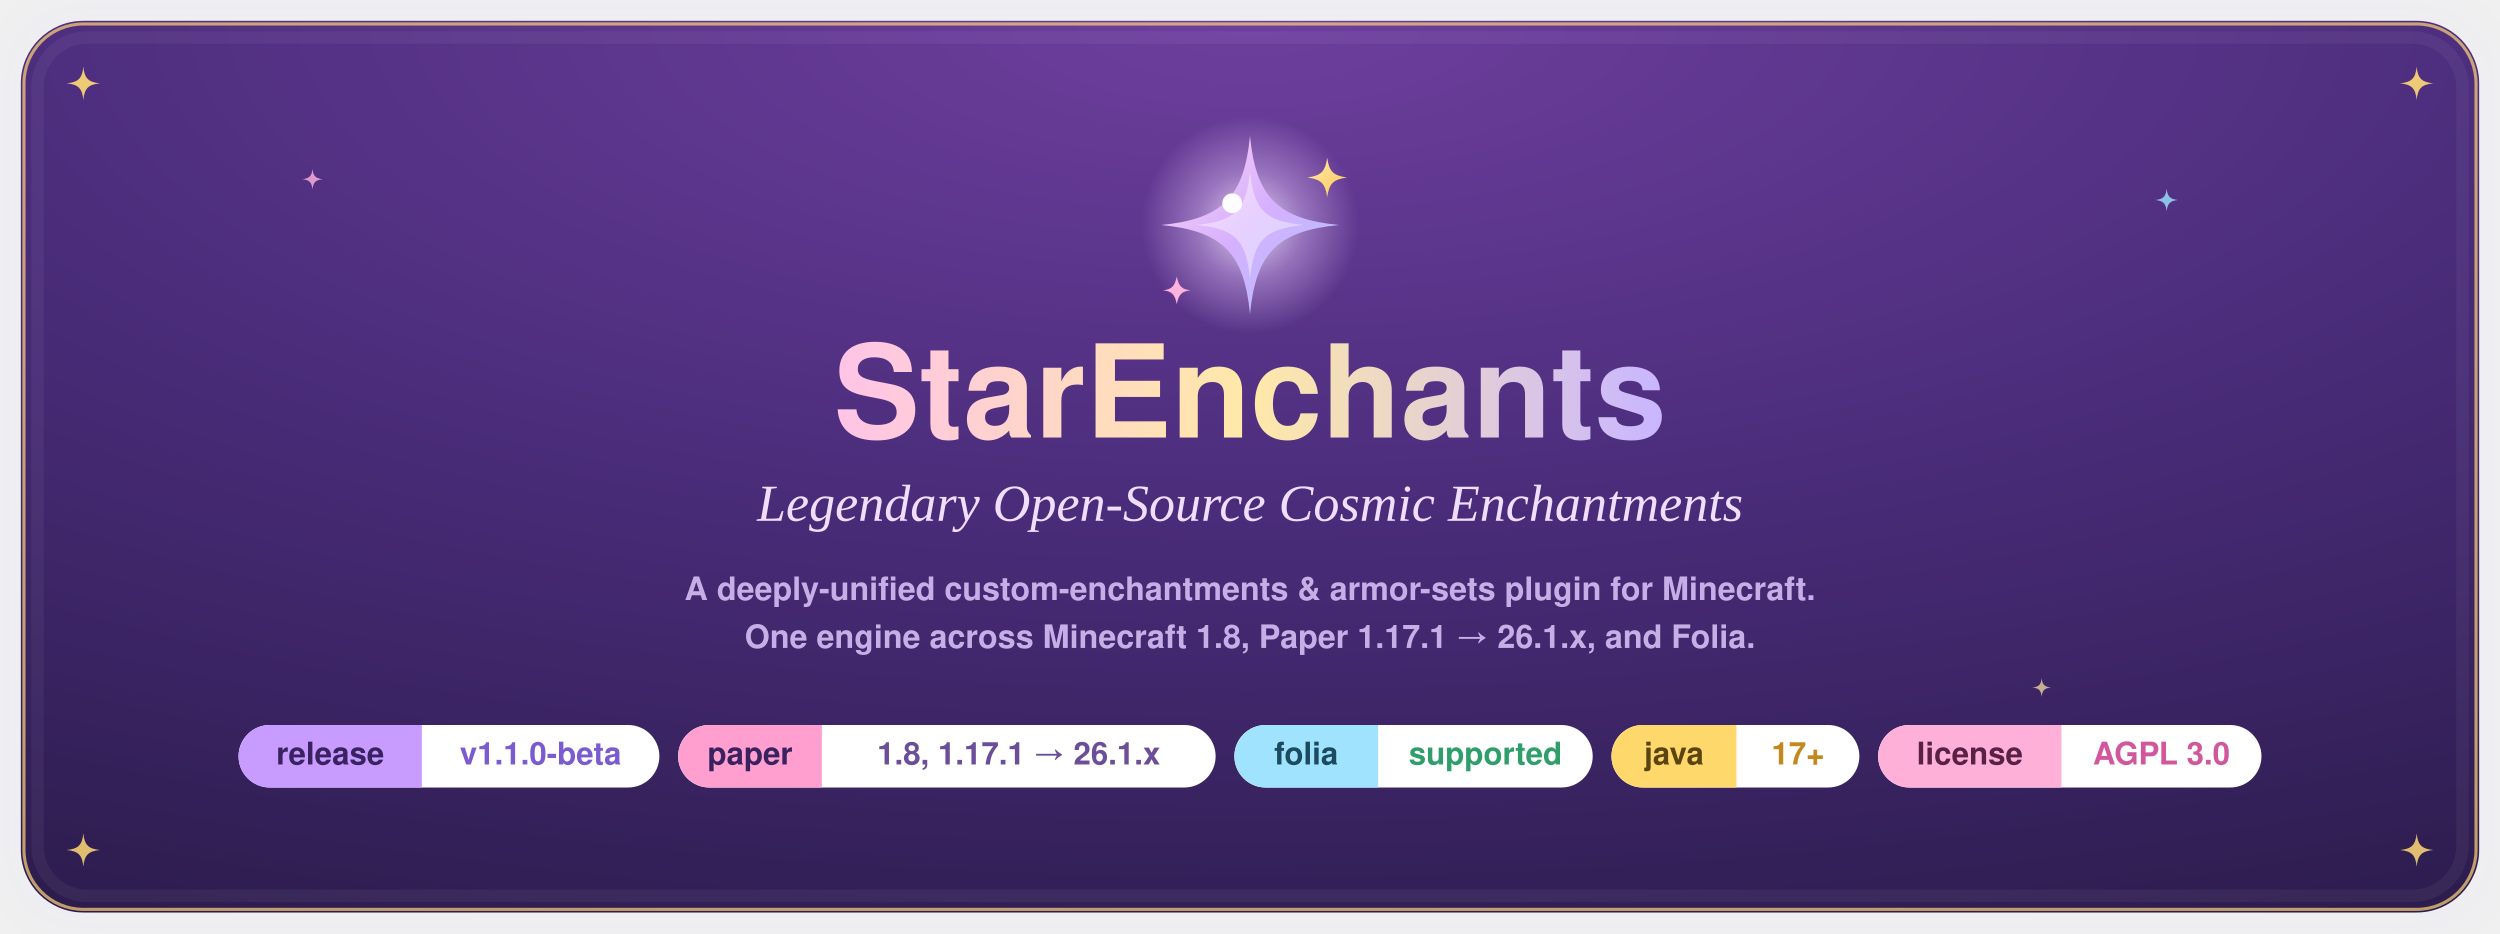
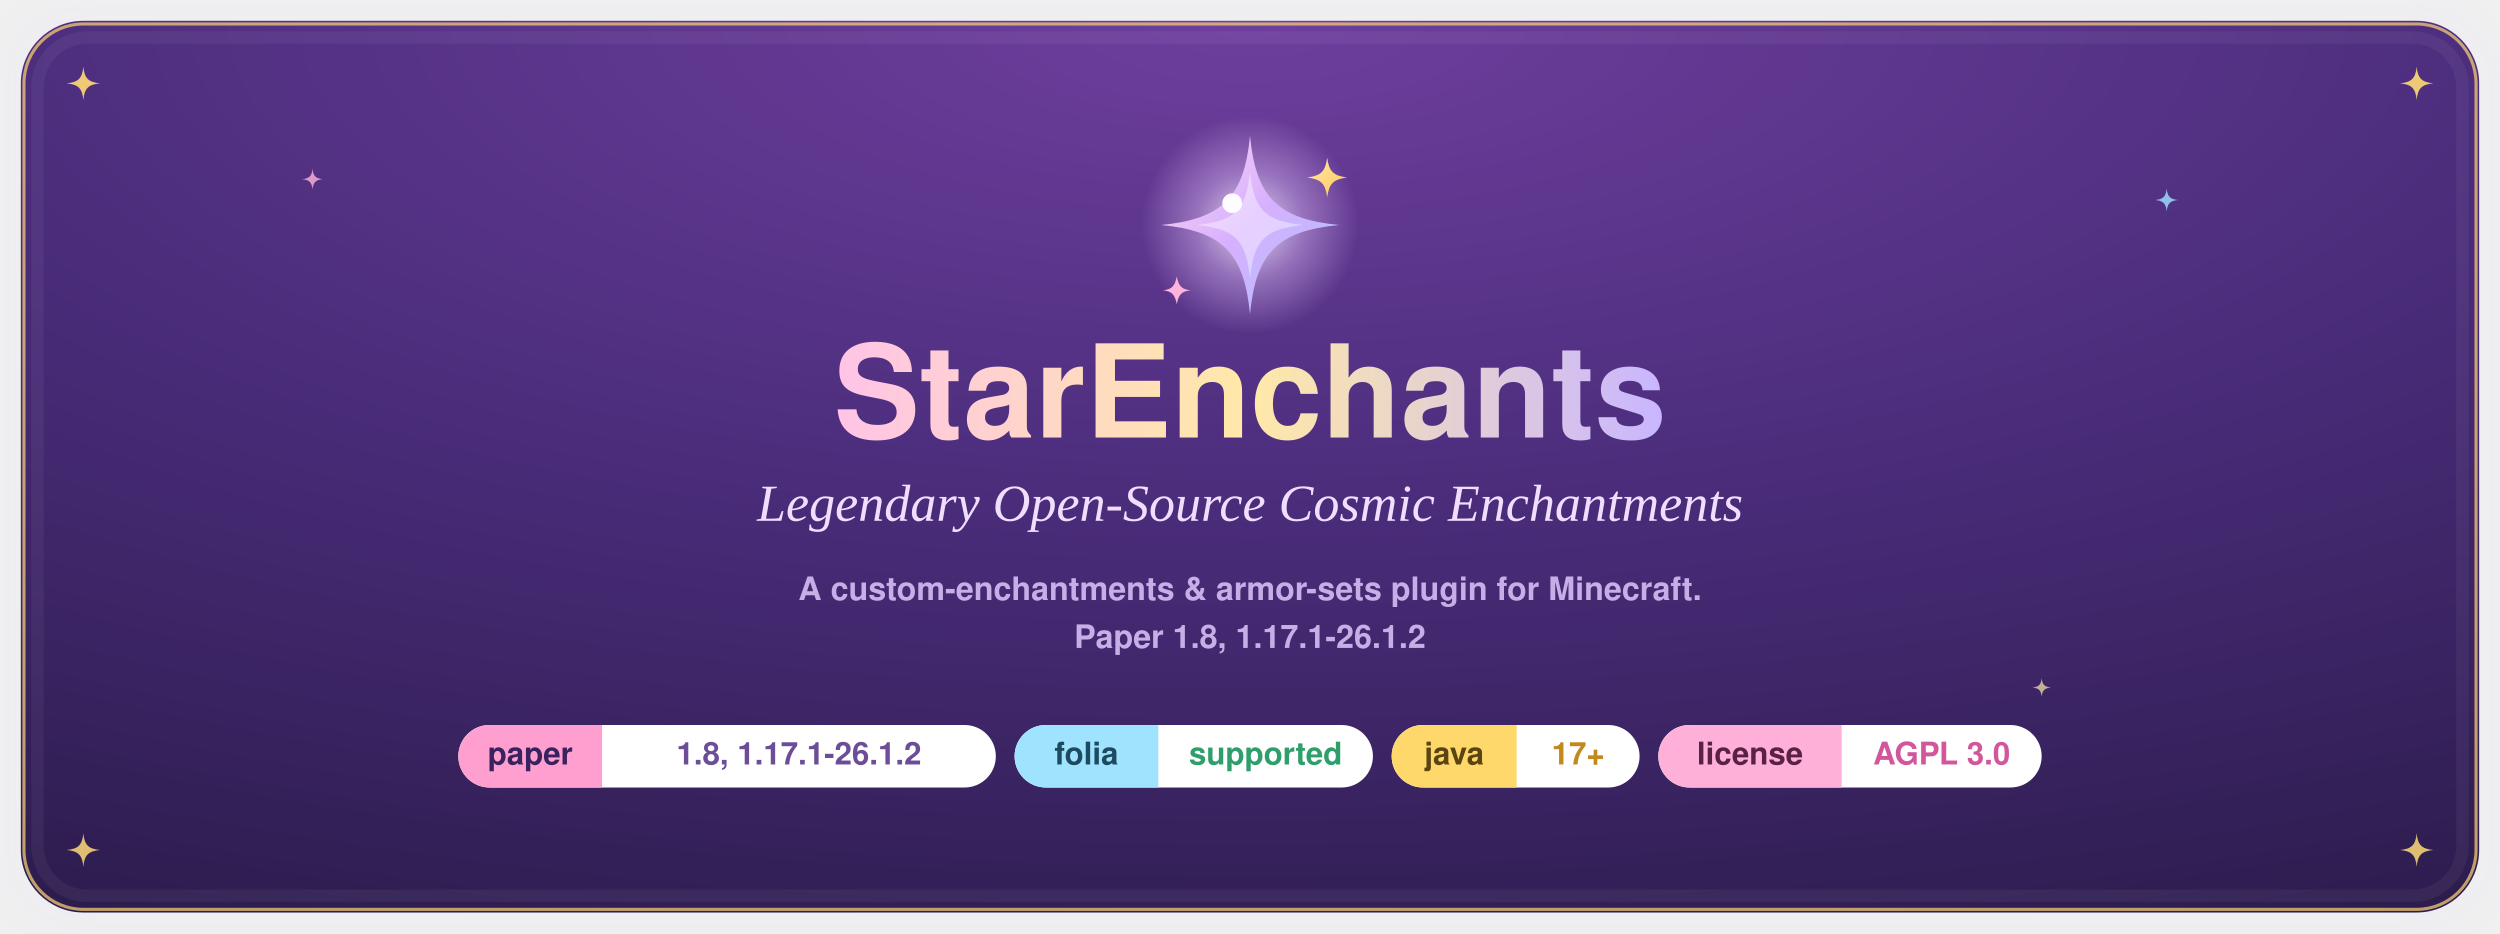
- <svg xmlns="http://www.w3.org/2000/svg" width="1200" height="448" viewBox="0 0 1200 448" role="img" aria-label="StarEnchants — a deeply-unified custom-enchantments and armor-sets plugin for Minecraft">
+ <svg xmlns="http://www.w3.org/2000/svg" width="1200" height="448" viewBox="0 0 1200 448" role="img" aria-label="StarEnchants — a custom-enchantments and armor-sets plugin for Minecraft">
  <defs>
    <radialGradient id="card" cx="50%" cy="0%" r="115%">
      <stop offset="0" stop-color="#6E3F9E" />
      <stop offset="0.48" stop-color="#4A2C7A" />
      <stop offset="1" stop-color="#2A1B4A" />
    </radialGradient>
    <linearGradient id="wm" x1="0" y1="0" x2="1" y2="0">
      <stop offset="0" stop-color="#FFC4E6" />
      <stop offset="0.5" stop-color="#FFE9A8" />
      <stop offset="1" stop-color="#C9B6FF" />
    </linearGradient>
    <radialGradient id="hGlow" cx="50%" cy="50%" r="50%">
      <stop offset="0" stop-color="#FFFFFF" stop-opacity="0.85" />
      <stop offset="0.5" stop-color="#E9C9FF" stop-opacity="0.4" />
      <stop offset="1" stop-color="#E9C9FF" stop-opacity="0" />
    </radialGradient>
    <linearGradient id="hStar" x1="0" y1="0" x2="1" y2="1">
      <stop offset="0" stop-color="#FFD6EE" />
      <stop offset="0.5" stop-color="#D6B0FF" />
      <stop offset="1" stop-color="#A8C2FF" />
    </linearGradient>
    <linearGradient id="hGold" x1="0" y1="0" x2="1" y2="1">
      <stop offset="0" stop-color="#FFE9A8" />
      <stop offset="1" stop-color="#FFC75A" />
    </linearGradient>
    <filter id="og" x="-10%" y="-10%" width="120%" height="130%">
      <feGaussianBlur stdDeviation="9" />
    </filter>
  </defs>
  <rect x="10" y="10" width="1180" height="428" rx="30" fill="none" stroke="#C79BFF" stroke-opacity="0.45" stroke-width="2" filter="url(#og)" />
  <rect x="10" y="10" width="1180" height="428" rx="30" fill="url(#card)" />
  <rect x="11.5" y="11.5" width="1177" height="425" rx="28.5" fill="none" stroke="#FFD676" stroke-opacity="0.7" stroke-width="1.5" />
  <rect x="18" y="18" width="1164" height="412" rx="24" fill="none" stroke="#FFFFFF" stroke-opacity="0.05" stroke-width="6" />
  <path transform="translate(40 40) scale(0.800)" d="M0 -10 C0.7 -3 3 -0.7 10 0 C3 0.7 0.7 3 0 10 C-0.7 3 -3 0.7 -10 0 C-3 -0.7 -0.7 -3 0 -10 Z" fill="#FFD976" opacity="0.9" />
  <path transform="translate(1160 40) scale(0.800)" d="M0 -10 C0.7 -3 3 -0.7 10 0 C3 0.7 0.7 3 0 10 C-0.7 3 -3 0.7 -10 0 C-3 -0.7 -0.7 -3 0 -10 Z" fill="#FFD976" opacity="0.9" />
  <path transform="translate(40 408) scale(0.800)" d="M0 -10 C0.7 -3 3 -0.7 10 0 C3 0.7 0.7 3 0 10 C-0.7 3 -3 0.7 -10 0 C-3 -0.7 -0.7 -3 0 -10 Z" fill="#FFD976" opacity="0.85" />
  <path transform="translate(1160 408) scale(0.800)" d="M0 -10 C0.7 -3 3 -0.7 10 0 C3 0.7 0.7 3 0 10 C-0.7 3 -3 0.7 -10 0 C-3 -0.7 -0.7 -3 0 -10 Z" fill="#FFD976" opacity="0.85" />
  <path transform="translate(150 86) scale(0.500)" d="M0 -10 C0.7 -3 3 -0.7 10 0 C3 0.7 0.7 3 0 10 C-0.7 3 -3 0.7 -10 0 C-3 -0.7 -0.7 -3 0 -10 Z" fill="#FFB3DD" opacity="0.8" />
  <path transform="translate(1040 96) scale(0.550)" d="M0 -10 C0.7 -3 3 -0.7 10 0 C3 0.7 0.7 3 0 10 C-0.7 3 -3 0.7 -10 0 C-3 -0.7 -0.7 -3 0 -10 Z" fill="#9FE3FF" opacity="0.8" />
  <path transform="translate(250 360) scale(0.450)" d="M0 -10 C0.7 -3 3 -0.7 10 0 C3 0.7 0.7 3 0 10 C-0.7 3 -3 0.7 -10 0 C-3 -0.7 -0.7 -3 0 -10 Z" fill="#FFB3DD" opacity="0.7" />
  <path transform="translate(980 330) scale(0.450)" d="M0 -10 C0.7 -3 3 -0.7 10 0 C3 0.7 0.7 3 0 10 C-0.7 3 -3 0.7 -10 0 C-3 -0.7 -0.7 -3 0 -10 Z" fill="#FFE9A8" opacity="0.7" />
  <g transform="translate(544.90 52.90) scale(0.95)">
    <circle cx="58" cy="58" r="55" fill="url(#hGlow)" />
    <path d="M58 13 C61 44 72 55 103 58 C72 61 61 72 58 103 C55 72 44 61 13 58 C44 55 55 44 58 13 Z" fill="url(#hStar)" />
    <path d="M58 31 C60 51 66 56 85 58 C66 60 60 65 58 85 C56 65 50 60 31 58 C50 56 56 51 58 31 Z" fill="#FFFFFF" opacity="0.4" />
    <circle cx="49" cy="47" r="5" fill="#FFFFFF" opacity="0.95" />
    <path d="M97 24 C98 31 100 33 107 34 C100 35 98 37 97 44 C96 37 94 35 87 34 C94 33 96 31 97 24 Z" fill="url(#hGold)" />
    <path d="M21 84 C22 89 23.5 90.5 28 91 C23.5 91.5 22 93 21 98 C20 93 18.5 91.5 14 91 C18.5 90.5 20 89 21 84 Z" fill="#FFB3DD" />
  </g>
  <text x="600" y="210" font-family="'Trebuchet MS','Segoe UI',system-ui,-apple-system,Helvetica,Arial,sans-serif" font-size="62" font-weight="700" fill="url(#wm)" text-anchor="middle" dominant-baseline="alphabetic">StarEnchants</text>
  <text x="600" y="250" font-family="Georgia,'Times New Roman',serif" font-size="25" font-style="italic" fill="#F0DEFF" text-anchor="middle">Legendary Open-Source Cosmic Enchantments</text>
-   <text x="600" y="288" font-family="'Trebuchet MS','Segoe UI',system-ui,-apple-system,Helvetica,Arial,sans-serif" font-size="15.5" font-weight="600" fill="#C6AEE6" text-anchor="middle">A deeply-unified custom-enchantments &amp; armor-sets plugin for Minecraft.</text>
-   <text x="600" y="311" font-family="'Trebuchet MS','Segoe UI',system-ui,-apple-system,Helvetica,Arial,sans-serif" font-size="15.5" font-weight="600" fill="#C6AEE6" text-anchor="middle">One engine across Minecraft 1.8, Paper 1.17.1 → 26.1.x, and Folia.</text>
-   <rect x="114.5" y="348" width="202" height="30" rx="15" fill="#FFFFFF" />
-   <path d="M129.5 348 H202.5 V378 H129.5 A15 15 0 0 1 114.5 363 V363 A15 15 0 0 1 129.5 348 Z" fill="#C79BFF" />
-   <text x="158.5" y="363.5" font-family="'Trebuchet MS','Segoe UI',system-ui,-apple-system,Helvetica,Arial,sans-serif" font-size="15" font-weight="700" fill="#3A2160" text-anchor="middle" dominant-baseline="central">release</text>
-   <text x="259.5" y="363.5" font-family="'Trebuchet MS','Segoe UI',system-ui,-apple-system,Helvetica,Arial,sans-serif" font-size="15" font-weight="700" fill="#7A5BD0" text-anchor="middle" dominant-baseline="central">v1.1.0-beta</text>
-   <rect x="325.5" y="348" width="258" height="30" rx="15" fill="#FFFFFF" />
-   <path d="M340.5 348 H394.5 V378 H340.5 A15 15 0 0 1 325.5 363 V363 A15 15 0 0 1 340.5 348 Z" fill="#FF9FCF" />
-   <text x="360" y="363.5" font-family="'Trebuchet MS','Segoe UI',system-ui,-apple-system,Helvetica,Arial,sans-serif" font-size="15" font-weight="700" fill="#3A2160" text-anchor="middle" dominant-baseline="central">paper</text>
-   <text x="489" y="363.5" font-family="'Trebuchet MS','Segoe UI',system-ui,-apple-system,Helvetica,Arial,sans-serif" font-size="15" font-weight="700" fill="#6B4E97" text-anchor="middle" dominant-baseline="central">1.8, 1.17.1 → 26.1.x</text>
-   <rect x="592.5" y="348" width="172" height="30" rx="15" fill="#FFFFFF" />
-   <path d="M607.5 348 H661.5 V378 H607.5 A15 15 0 0 1 592.5 363 V363 A15 15 0 0 1 607.5 348 Z" fill="#9FE3FF" />
-   <text x="627" y="363.5" font-family="'Trebuchet MS','Segoe UI',system-ui,-apple-system,Helvetica,Arial,sans-serif" font-size="15" font-weight="700" fill="#1C4A5E" text-anchor="middle" dominant-baseline="central">folia</text>
-   <text x="713" y="363.5" font-family="'Trebuchet MS','Segoe UI',system-ui,-apple-system,Helvetica,Arial,sans-serif" font-size="15" font-weight="700" fill="#2E9E6B" text-anchor="middle" dominant-baseline="central">supported</text>
-   <rect x="773.5" y="348" width="119" height="30" rx="15" fill="#FFFFFF" />
-   <path d="M788.5 348 H833.5 V378 H788.5 A15 15 0 0 1 773.5 363 V363 A15 15 0 0 1 788.5 348 Z" fill="#FFD86B" />
-   <text x="803.5" y="363.5" font-family="'Trebuchet MS','Segoe UI',system-ui,-apple-system,Helvetica,Arial,sans-serif" font-size="15" font-weight="700" fill="#5A4410" text-anchor="middle" dominant-baseline="central">java</text>
-   <text x="863" y="363.5" font-family="'Trebuchet MS','Segoe UI',system-ui,-apple-system,Helvetica,Arial,sans-serif" font-size="15" font-weight="700" fill="#C28A1E" text-anchor="middle" dominant-baseline="central">17+</text>
-   <rect x="901.5" y="348" width="184" height="30" rx="15" fill="#FFFFFF" />
-   <path d="M916.5 348 H989.5 V378 H916.5 A15 15 0 0 1 901.5 363 V363 A15 15 0 0 1 916.5 348 Z" fill="#FFB0D9" />
-   <text x="945.5" y="363.5" font-family="'Trebuchet MS','Segoe UI',system-ui,-apple-system,Helvetica,Arial,sans-serif" font-size="15" font-weight="700" fill="#5A2147" text-anchor="middle" dominant-baseline="central">license</text>
-   <text x="1037.5" y="363.5" font-family="'Trebuchet MS','Segoe UI',system-ui,-apple-system,Helvetica,Arial,sans-serif" font-size="15" font-weight="700" fill="#D2569B" text-anchor="middle" dominant-baseline="central">AGPL 3.0</text>
+   <text x="600" y="288" font-family="'Trebuchet MS','Segoe UI',system-ui,-apple-system,Helvetica,Arial,sans-serif" font-size="15.5" font-weight="600" fill="#C6AEE6" text-anchor="middle">A custom-enchantments &amp; armor-sets plugin for Minecraft.</text>
+   <text x="600" y="311" font-family="'Trebuchet MS','Segoe UI',system-ui,-apple-system,Helvetica,Arial,sans-serif" font-size="15.5" font-weight="600" fill="#C6AEE6" text-anchor="middle">Paper 1.8, 1.17.1-26.1.2</text>
+   <g transform="translate(-105.5 0)">
+     <rect x="325.5" y="348" width="258" height="30" rx="15" fill="#FFFFFF" />
+     <path d="M340.5 348 H394.5 V378 H340.5 A15 15 0 0 1 325.5 363 V363 A15 15 0 0 1 340.5 348 Z" fill="#FF9FCF" />
+     <text x="360" y="363.5" font-family="'Trebuchet MS','Segoe UI',system-ui,-apple-system,Helvetica,Arial,sans-serif" font-size="15" font-weight="700" fill="#3A2160" text-anchor="middle" dominant-baseline="central">paper</text>
+     <text x="489" y="363.5" font-family="'Trebuchet MS','Segoe UI',system-ui,-apple-system,Helvetica,Arial,sans-serif" font-size="15" font-weight="700" fill="#6B4E97" text-anchor="middle" dominant-baseline="central">1.8, 1.17.1-26.1.2</text>
+     <rect x="592.5" y="348" width="172" height="30" rx="15" fill="#FFFFFF" />
+     <path d="M607.5 348 H661.5 V378 H607.5 A15 15 0 0 1 592.5 363 V363 A15 15 0 0 1 607.5 348 Z" fill="#9FE3FF" />
+     <text x="627" y="363.5" font-family="'Trebuchet MS','Segoe UI',system-ui,-apple-system,Helvetica,Arial,sans-serif" font-size="15" font-weight="700" fill="#1C4A5E" text-anchor="middle" dominant-baseline="central">folia</text>
+     <text x="713" y="363.5" font-family="'Trebuchet MS','Segoe UI',system-ui,-apple-system,Helvetica,Arial,sans-serif" font-size="15" font-weight="700" fill="#2E9E6B" text-anchor="middle" dominant-baseline="central">supported</text>
+     <rect x="773.5" y="348" width="119" height="30" rx="15" fill="#FFFFFF" />
+     <path d="M788.5 348 H833.5 V378 H788.5 A15 15 0 0 1 773.5 363 V363 A15 15 0 0 1 788.5 348 Z" fill="#FFD86B" />
+     <text x="803.5" y="363.5" font-family="'Trebuchet MS','Segoe UI',system-ui,-apple-system,Helvetica,Arial,sans-serif" font-size="15" font-weight="700" fill="#5A4410" text-anchor="middle" dominant-baseline="central">java</text>
+     <text x="863" y="363.5" font-family="'Trebuchet MS','Segoe UI',system-ui,-apple-system,Helvetica,Arial,sans-serif" font-size="15" font-weight="700" fill="#C28A1E" text-anchor="middle" dominant-baseline="central">17+</text>
+     <rect x="901.5" y="348" width="184" height="30" rx="15" fill="#FFFFFF" />
+     <path d="M916.5 348 H989.5 V378 H916.5 A15 15 0 0 1 901.5 363 V363 A15 15 0 0 1 916.5 348 Z" fill="#FFB0D9" />
+     <text x="945.5" y="363.5" font-family="'Trebuchet MS','Segoe UI',system-ui,-apple-system,Helvetica,Arial,sans-serif" font-size="15" font-weight="700" fill="#5A2147" text-anchor="middle" dominant-baseline="central">license</text>
+     <text x="1037.5" y="363.5" font-family="'Trebuchet MS','Segoe UI',system-ui,-apple-system,Helvetica,Arial,sans-serif" font-size="15" font-weight="700" fill="#D2569B" text-anchor="middle" dominant-baseline="central">AGPL 3.0</text>
+   </g>
</svg>
